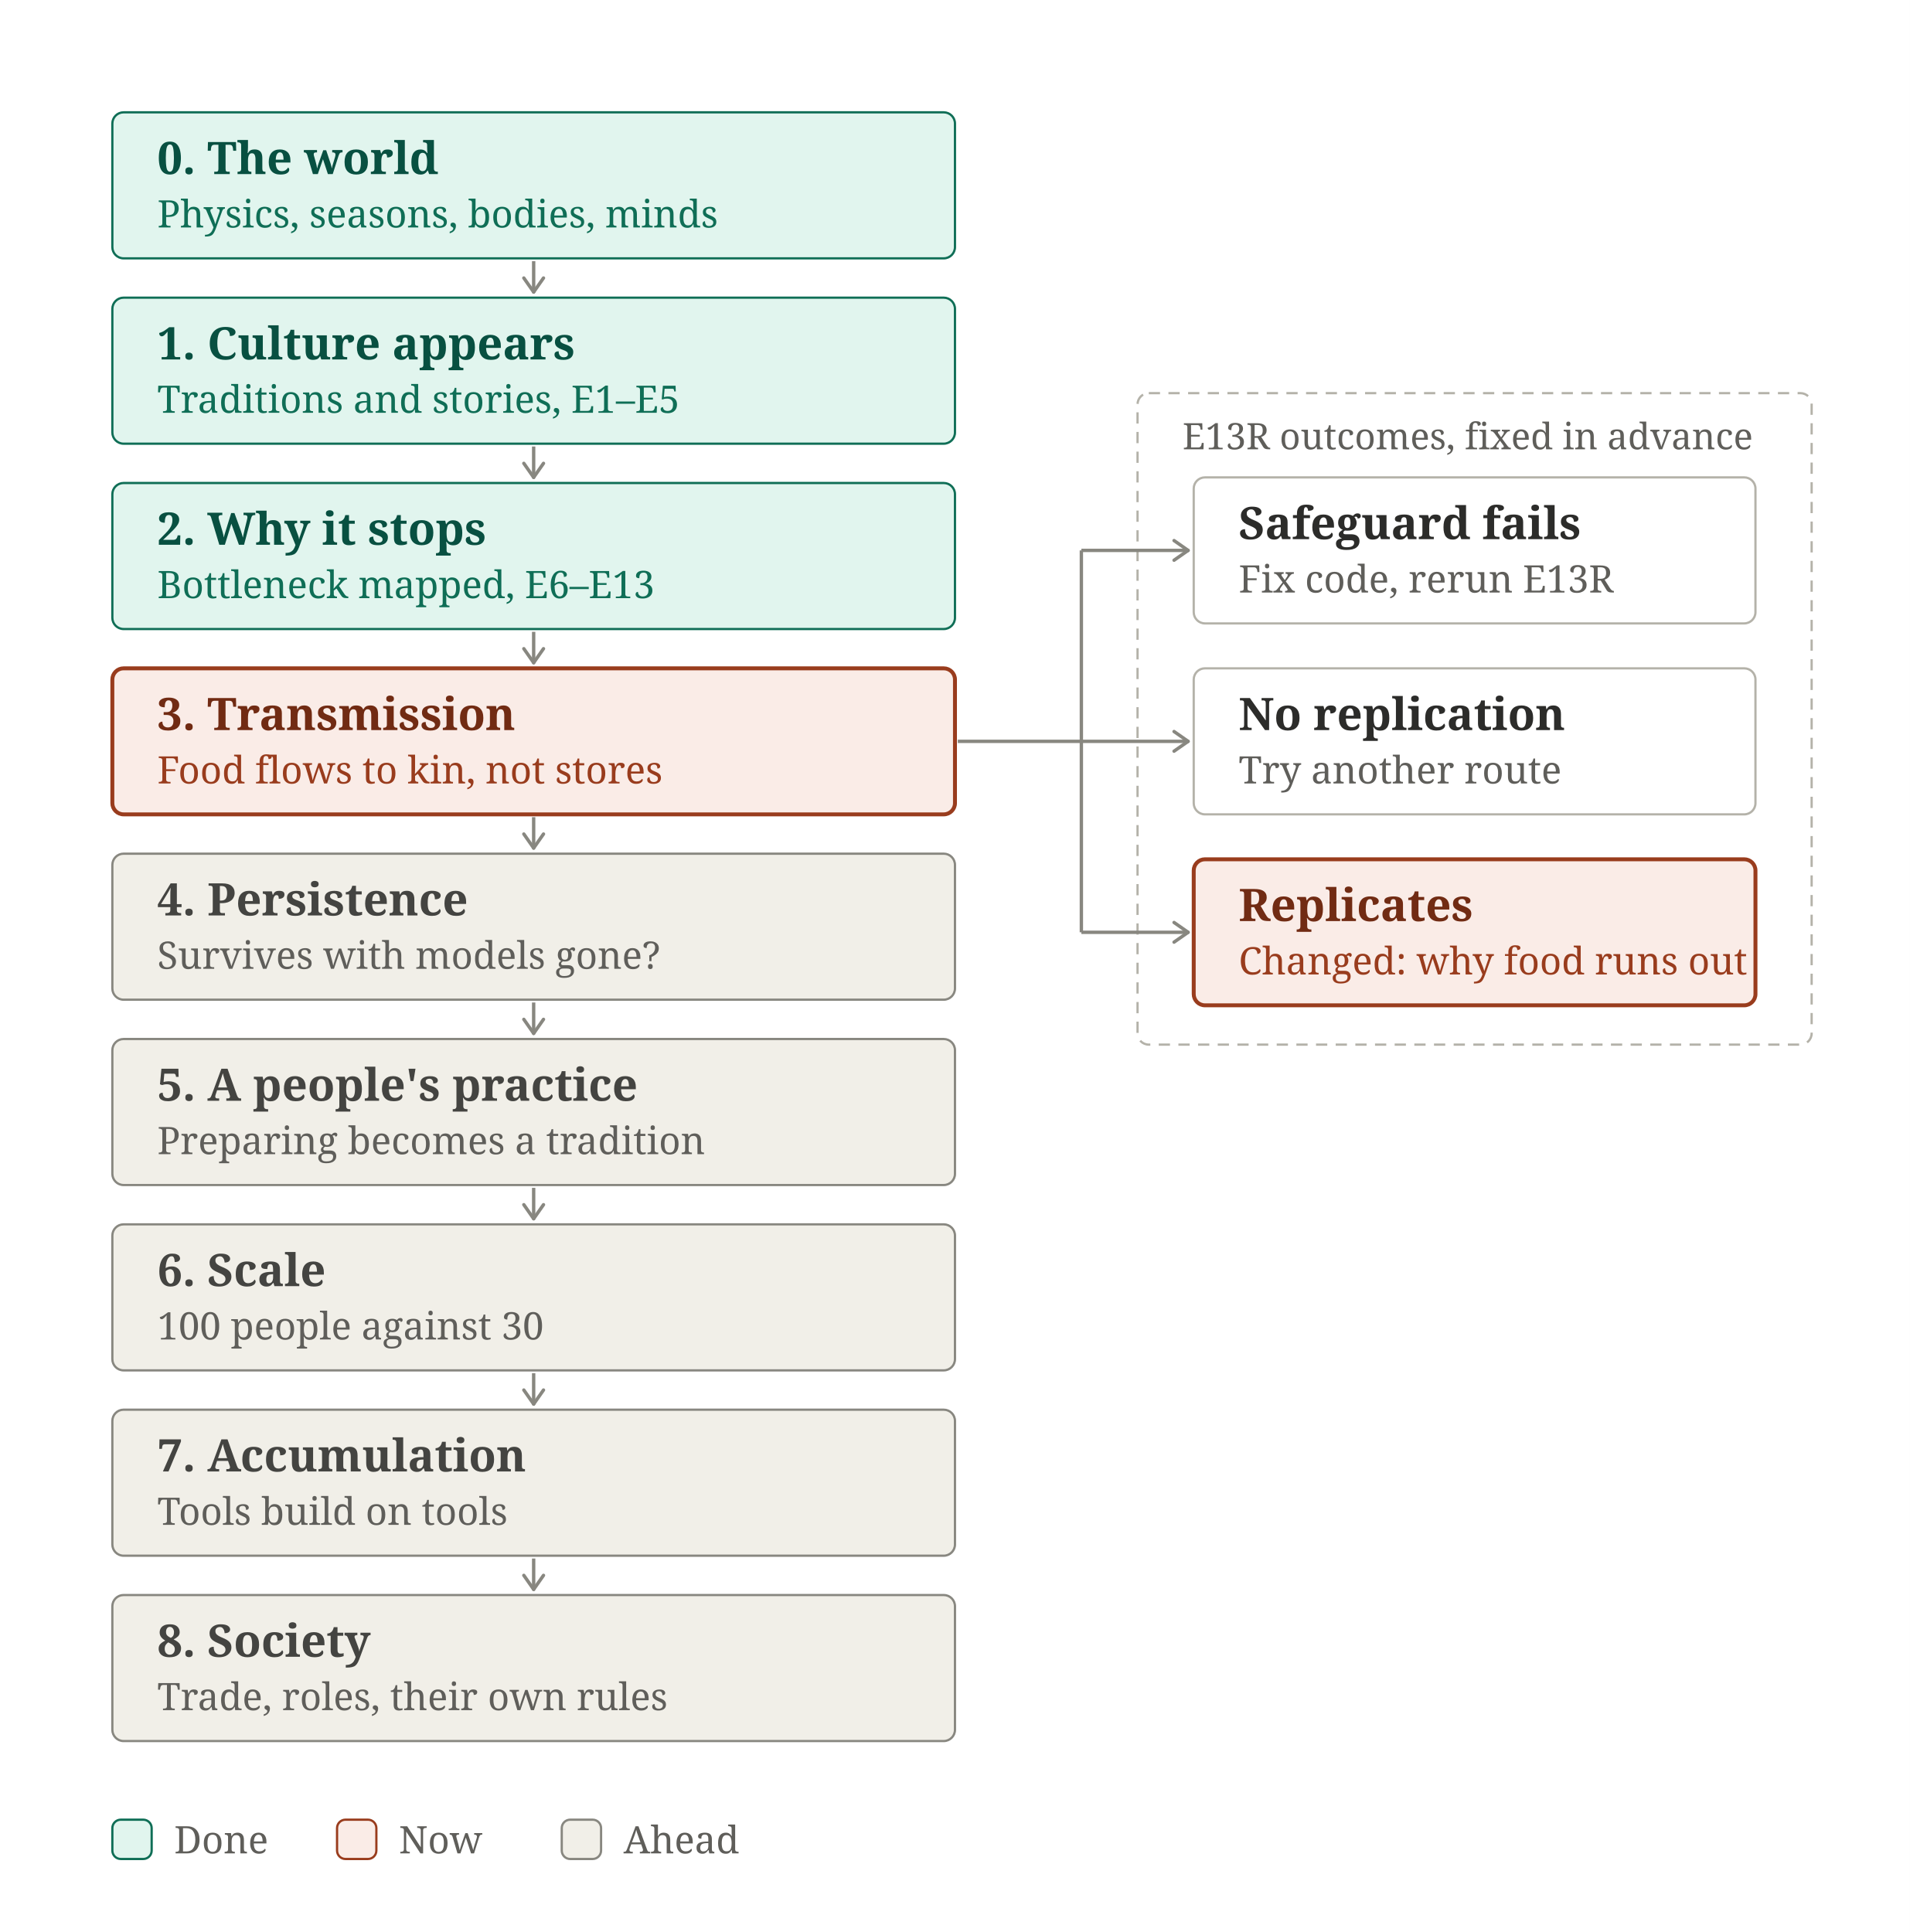
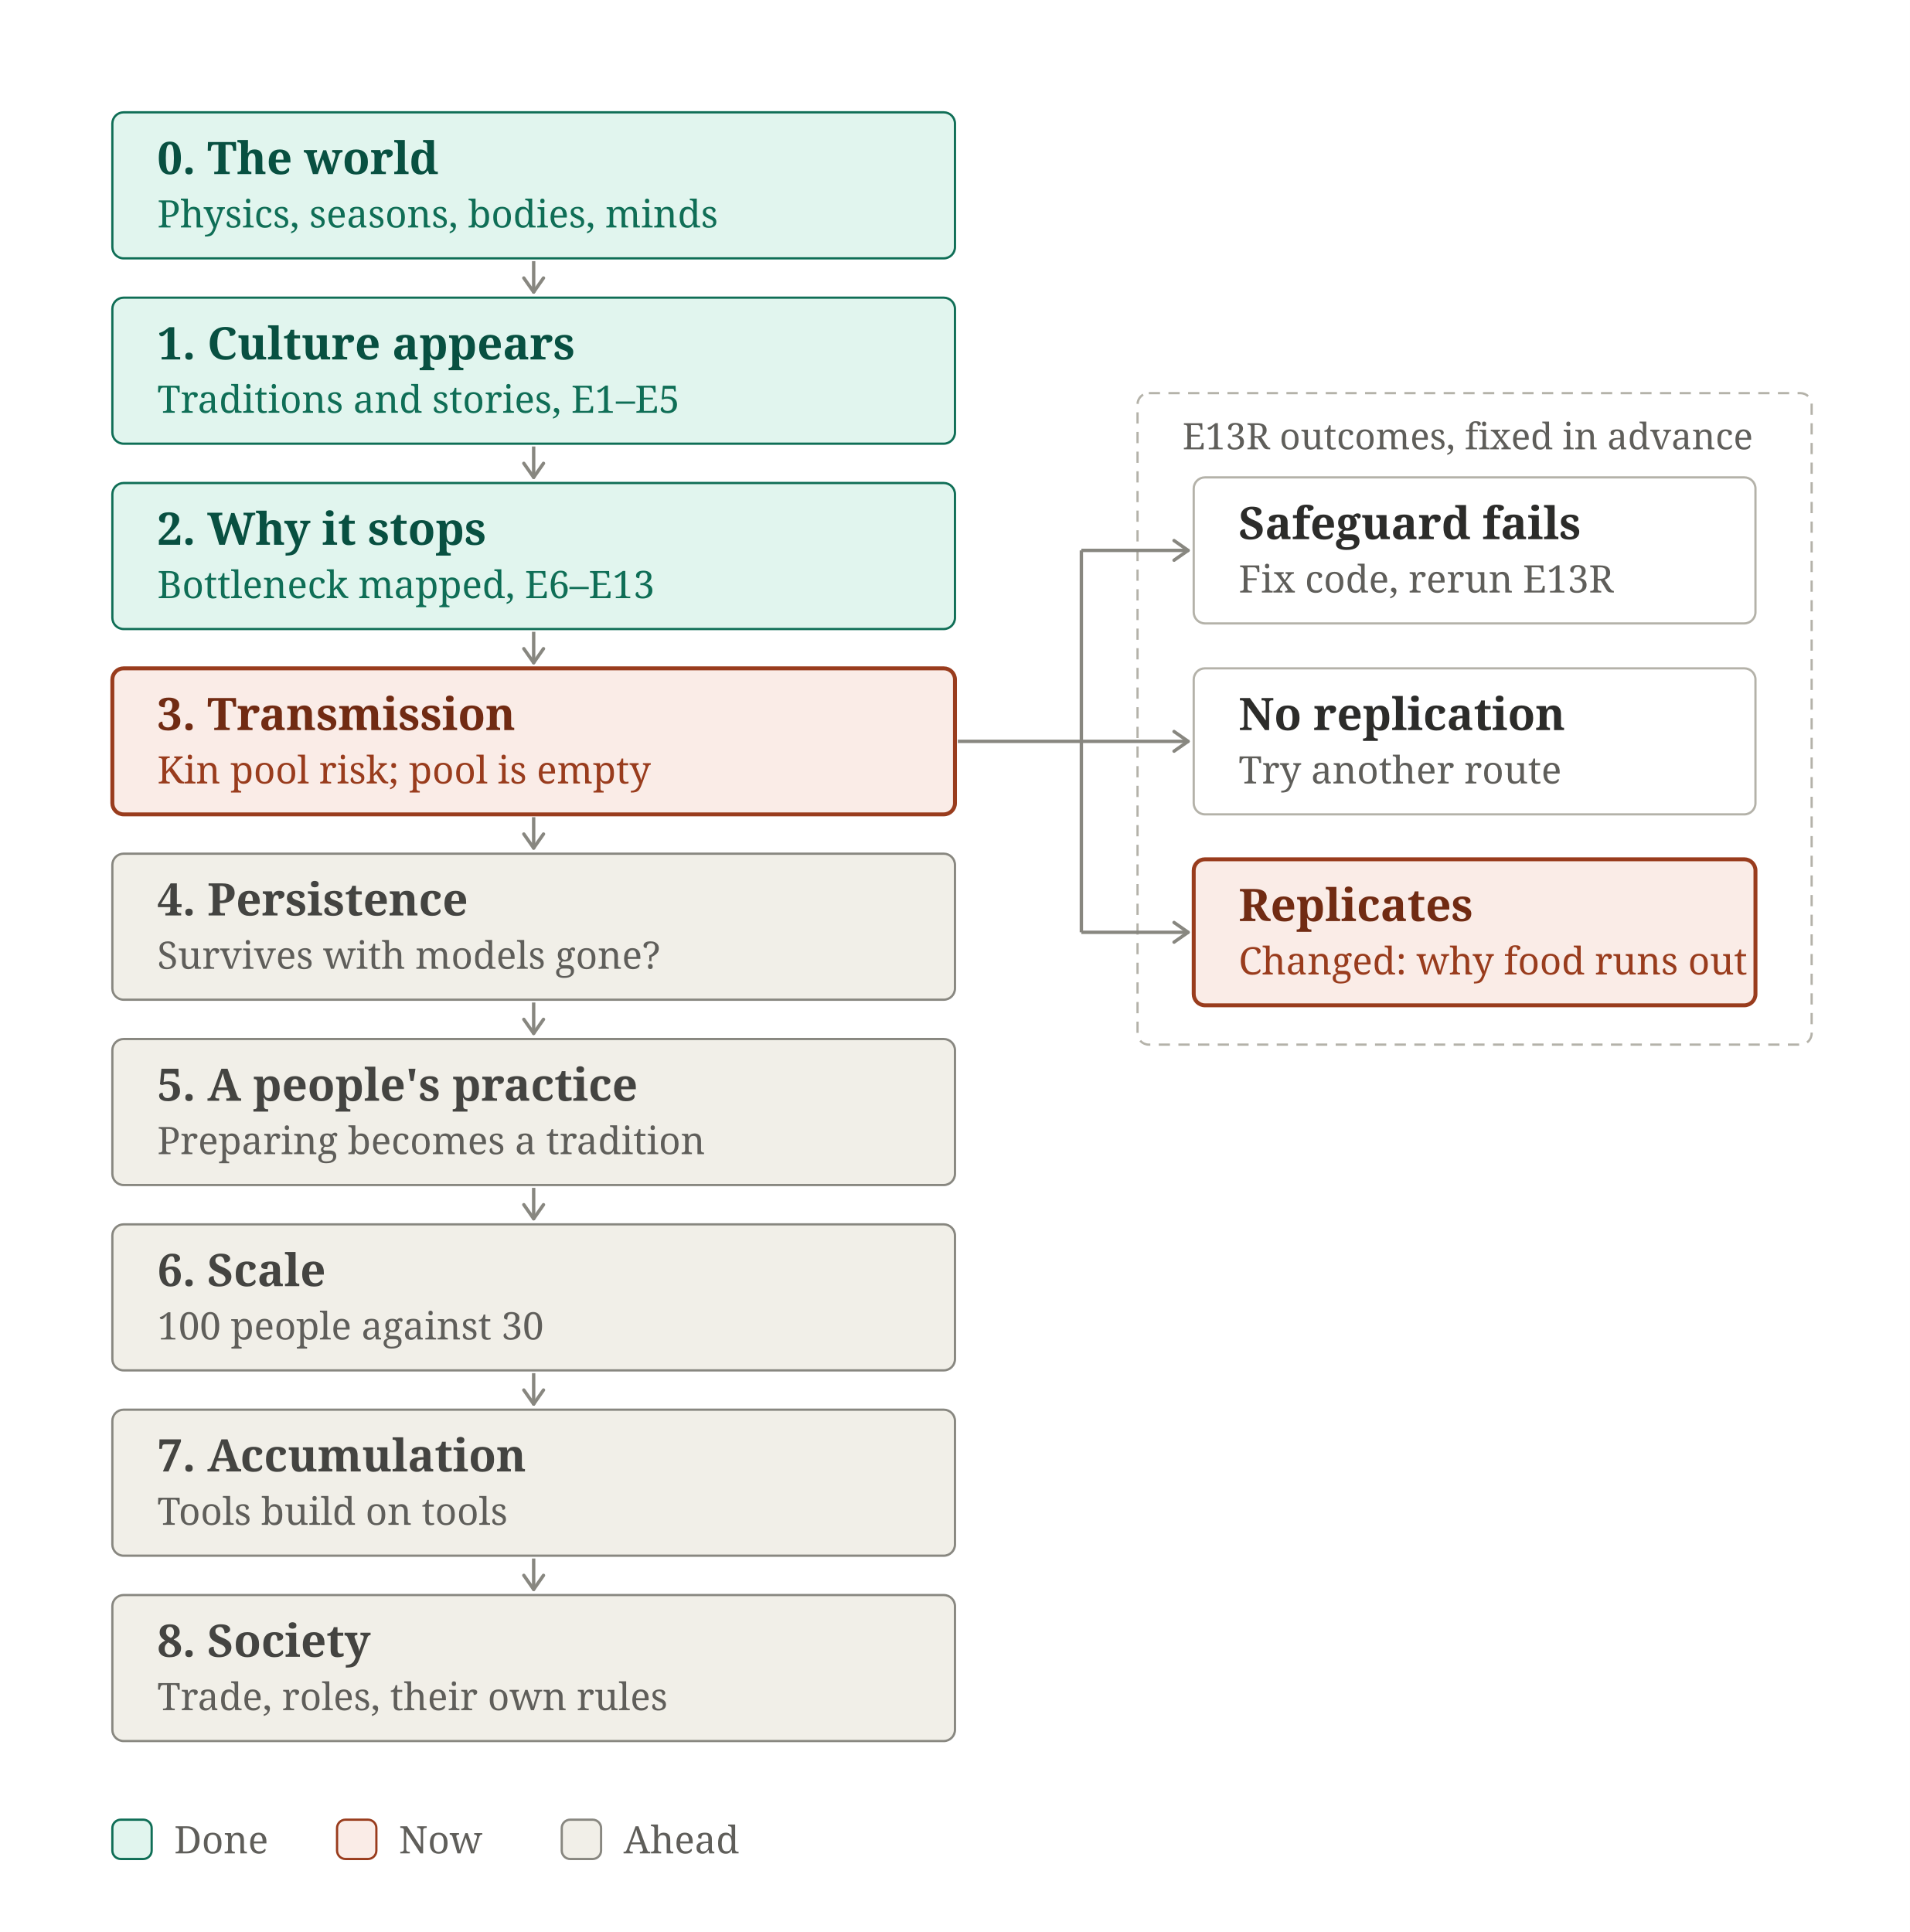
<svg xmlns="http://www.w3.org/2000/svg" width="680" height="688" viewBox="0 0 680 688" font-family="Garamond, Georgia, serif" role="img">
  <rect width="680" height="688" fill="#FFFFFF" />
  <rect x="405" y="140" width="240" height="232" rx="4" fill="none" stroke="#B4B2A9" stroke-width="0.8" stroke-dasharray="4 3" />
  <text x="421" y="160" font-size="13" fill="#5F5E5A">E13R outcomes, fixed in advance</text>
  <line x1="190" y1="93" x2="190" y2="104" stroke="#888780" stroke-width="1.2" />
  <line x1="186.5" y1="99.0" x2="190" y2="104" stroke="#888780" stroke-width="1.2" stroke-linecap="round" />
  <line x1="193.5" y1="99.0" x2="190" y2="104" stroke="#888780" stroke-width="1.2" stroke-linecap="round" />
  <line x1="190" y1="159" x2="190" y2="170" stroke="#888780" stroke-width="1.2" />
  <line x1="186.5" y1="165.0" x2="190" y2="170" stroke="#888780" stroke-width="1.2" stroke-linecap="round" />
  <line x1="193.5" y1="165.0" x2="190" y2="170" stroke="#888780" stroke-width="1.2" stroke-linecap="round" />
  <line x1="190" y1="225" x2="190" y2="236" stroke="#888780" stroke-width="1.2" />
  <line x1="186.5" y1="231.0" x2="190" y2="236" stroke="#888780" stroke-width="1.2" stroke-linecap="round" />
  <line x1="193.5" y1="231.0" x2="190" y2="236" stroke="#888780" stroke-width="1.2" stroke-linecap="round" />
  <line x1="190" y1="291" x2="190" y2="302" stroke="#888780" stroke-width="1.2" />
  <line x1="186.5" y1="297.0" x2="190" y2="302" stroke="#888780" stroke-width="1.2" stroke-linecap="round" />
  <line x1="193.5" y1="297.0" x2="190" y2="302" stroke="#888780" stroke-width="1.2" stroke-linecap="round" />
  <line x1="190" y1="357" x2="190" y2="368" stroke="#888780" stroke-width="1.2" />
  <line x1="186.5" y1="363.0" x2="190" y2="368" stroke="#888780" stroke-width="1.2" stroke-linecap="round" />
  <line x1="193.5" y1="363.0" x2="190" y2="368" stroke="#888780" stroke-width="1.2" stroke-linecap="round" />
  <line x1="190" y1="423" x2="190" y2="434" stroke="#888780" stroke-width="1.2" />
  <line x1="186.5" y1="429.0" x2="190" y2="434" stroke="#888780" stroke-width="1.2" stroke-linecap="round" />
  <line x1="193.5" y1="429.0" x2="190" y2="434" stroke="#888780" stroke-width="1.2" stroke-linecap="round" />
  <line x1="190" y1="489" x2="190" y2="500" stroke="#888780" stroke-width="1.2" />
  <line x1="186.5" y1="495.0" x2="190" y2="500" stroke="#888780" stroke-width="1.2" stroke-linecap="round" />
  <line x1="193.5" y1="495.0" x2="190" y2="500" stroke="#888780" stroke-width="1.2" stroke-linecap="round" />
  <line x1="190" y1="555" x2="190" y2="566" stroke="#888780" stroke-width="1.2" />
  <line x1="186.5" y1="561.0" x2="190" y2="566" stroke="#888780" stroke-width="1.2" stroke-linecap="round" />
  <line x1="193.5" y1="561.0" x2="190" y2="566" stroke="#888780" stroke-width="1.2" stroke-linecap="round" />
  <line x1="341" y1="264" x2="385" y2="264" stroke="#888780" stroke-width="1.2" />
  <line x1="385" y1="196" x2="385" y2="332" stroke="#888780" stroke-width="1.2" />
  <line x1="385" y1="196" x2="423" y2="196" stroke="#888780" stroke-width="1.2" />
  <line x1="418.0" y1="199.5" x2="423" y2="196" stroke="#888780" stroke-width="1.2" stroke-linecap="round" />
  <line x1="418.0" y1="192.5" x2="423" y2="196" stroke="#888780" stroke-width="1.2" stroke-linecap="round" />
  <line x1="385" y1="264" x2="423" y2="264" stroke="#888780" stroke-width="1.2" />
  <line x1="418.0" y1="267.5" x2="423" y2="264" stroke="#888780" stroke-width="1.2" stroke-linecap="round" />
  <line x1="418.0" y1="260.5" x2="423" y2="264" stroke="#888780" stroke-width="1.2" stroke-linecap="round" />
  <line x1="385" y1="332" x2="423" y2="332" stroke="#888780" stroke-width="1.2" />
  <line x1="418.0" y1="335.5" x2="423" y2="332" stroke="#888780" stroke-width="1.2" stroke-linecap="round" />
  <line x1="418.0" y1="328.5" x2="423" y2="332" stroke="#888780" stroke-width="1.2" stroke-linecap="round" />
  <rect x="40" y="40" width="300" height="52" rx="4" fill="#E1F5EE" stroke="#0F6E56" stroke-width="0.8" />
  <text x="56" y="62" font-size="16" font-weight="bold" fill="#085041">0. The world</text>
  <text x="56" y="81" font-size="13.5" fill="#0F6E56">Physics, seasons, bodies, minds</text>
  <rect x="40" y="106" width="300" height="52" rx="4" fill="#E1F5EE" stroke="#0F6E56" stroke-width="0.8" />
  <text x="56" y="128" font-size="16" font-weight="bold" fill="#085041">1. Culture appears</text>
  <text x="56" y="147" font-size="13.5" fill="#0F6E56">Traditions and stories, E1–E5</text>
  <rect x="40" y="172" width="300" height="52" rx="4" fill="#E1F5EE" stroke="#0F6E56" stroke-width="0.8" />
  <text x="56" y="194" font-size="16" font-weight="bold" fill="#085041">2. Why it stops</text>
  <text x="56" y="213" font-size="13.5" fill="#0F6E56">Bottleneck mapped, E6–E13</text>
  <rect x="40" y="238" width="300" height="52" rx="4" fill="#FAECE7" stroke="#993C1D" stroke-width="1.4" />
  <text x="56" y="260" font-size="16" font-weight="bold" fill="#712B13">3. Transmission</text>
-   <text x="56" y="279" font-size="13.5" fill="#993C1D">Food flows to kin, not stores</text>
+   <text x="56" y="279" font-size="13.5" fill="#993C1D">Kin pool risk; pool is empty</text>
  <rect x="40" y="304" width="300" height="52" rx="4" fill="#F1EFE8" stroke="#888780" stroke-width="0.8" />
  <text x="56" y="326" font-size="16" font-weight="bold" fill="#444441">4. Persistence</text>
  <text x="56" y="345" font-size="13.5" fill="#5F5E5A">Survives with models gone?</text>
  <rect x="40" y="370" width="300" height="52" rx="4" fill="#F1EFE8" stroke="#888780" stroke-width="0.8" />
  <text x="56" y="392" font-size="16" font-weight="bold" fill="#444441">5. A people's practice</text>
  <text x="56" y="411" font-size="13.5" fill="#5F5E5A">Preparing becomes a tradition</text>
  <rect x="40" y="436" width="300" height="52" rx="4" fill="#F1EFE8" stroke="#888780" stroke-width="0.8" />
  <text x="56" y="458" font-size="16" font-weight="bold" fill="#444441">6. Scale</text>
  <text x="56" y="477" font-size="13.5" fill="#5F5E5A">100 people against 30</text>
  <rect x="40" y="502" width="300" height="52" rx="4" fill="#F1EFE8" stroke="#888780" stroke-width="0.8" />
  <text x="56" y="524" font-size="16" font-weight="bold" fill="#444441">7. Accumulation</text>
  <text x="56" y="543" font-size="13.5" fill="#5F5E5A">Tools build on tools</text>
  <rect x="40" y="568" width="300" height="52" rx="4" fill="#F1EFE8" stroke="#888780" stroke-width="0.8" />
  <text x="56" y="590" font-size="16" font-weight="bold" fill="#444441">8. Society</text>
  <text x="56" y="609" font-size="13.5" fill="#5F5E5A">Trade, roles, their own rules</text>
  <rect x="425" y="170" width="200" height="52" rx="4" fill="#FFFFFF" stroke="#B4B2A9" stroke-width="0.8" />
  <text x="441" y="192" font-size="16" font-weight="bold" fill="#2C2C2A">Safeguard fails</text>
  <text x="441" y="211" font-size="13.5" fill="#5F5E5A">Fix code, rerun E13R</text>
  <rect x="425" y="238" width="200" height="52" rx="4" fill="#FFFFFF" stroke="#B4B2A9" stroke-width="0.8" />
  <text x="441" y="260" font-size="16" font-weight="bold" fill="#2C2C2A">No replication</text>
  <text x="441" y="279" font-size="13.5" fill="#5F5E5A">Try another route</text>
  <rect x="425" y="306" width="200" height="52" rx="4" fill="#FAECE7" stroke="#993C1D" stroke-width="1.4" />
  <text x="441" y="328" font-size="16" font-weight="bold" fill="#712B13">Replicates</text>
  <text x="441" y="347" font-size="13.5" fill="#993C1D">Changed: why food runs out</text>
  <rect x="40" y="648" width="14" height="14" rx="3" fill="#E1F5EE" stroke="#0F6E56" stroke-width="0.8" />
  <text x="62" y="660" font-size="13.5" fill="#5F5E5A">Done</text>
  <rect x="120" y="648" width="14" height="14" rx="3" fill="#FAECE7" stroke="#993C1D" stroke-width="0.8" />
  <text x="142" y="660" font-size="13.5" fill="#5F5E5A">Now</text>
  <rect x="200" y="648" width="14" height="14" rx="3" fill="#F1EFE8" stroke="#888780" stroke-width="0.8" />
  <text x="222" y="660" font-size="13.5" fill="#5F5E5A">Ahead</text>
</svg>
